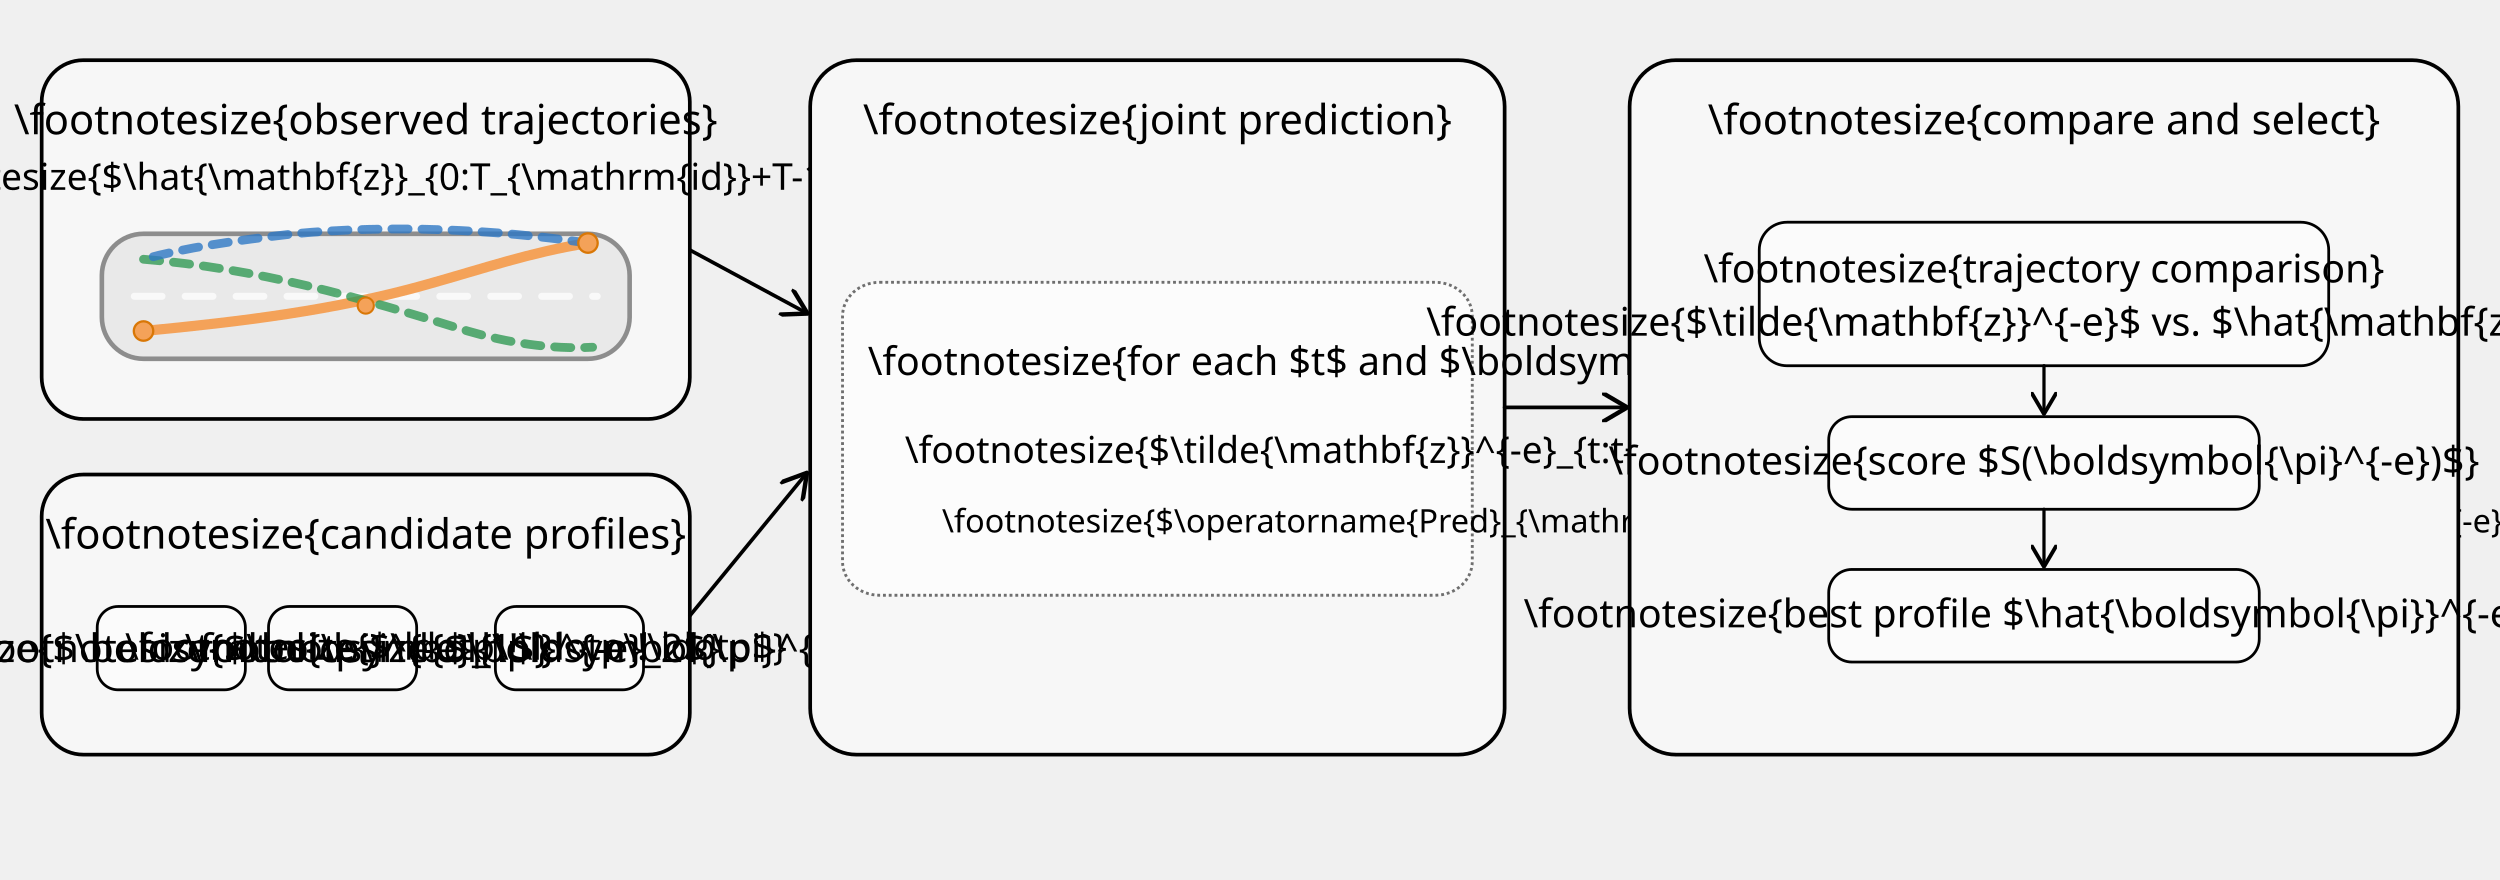
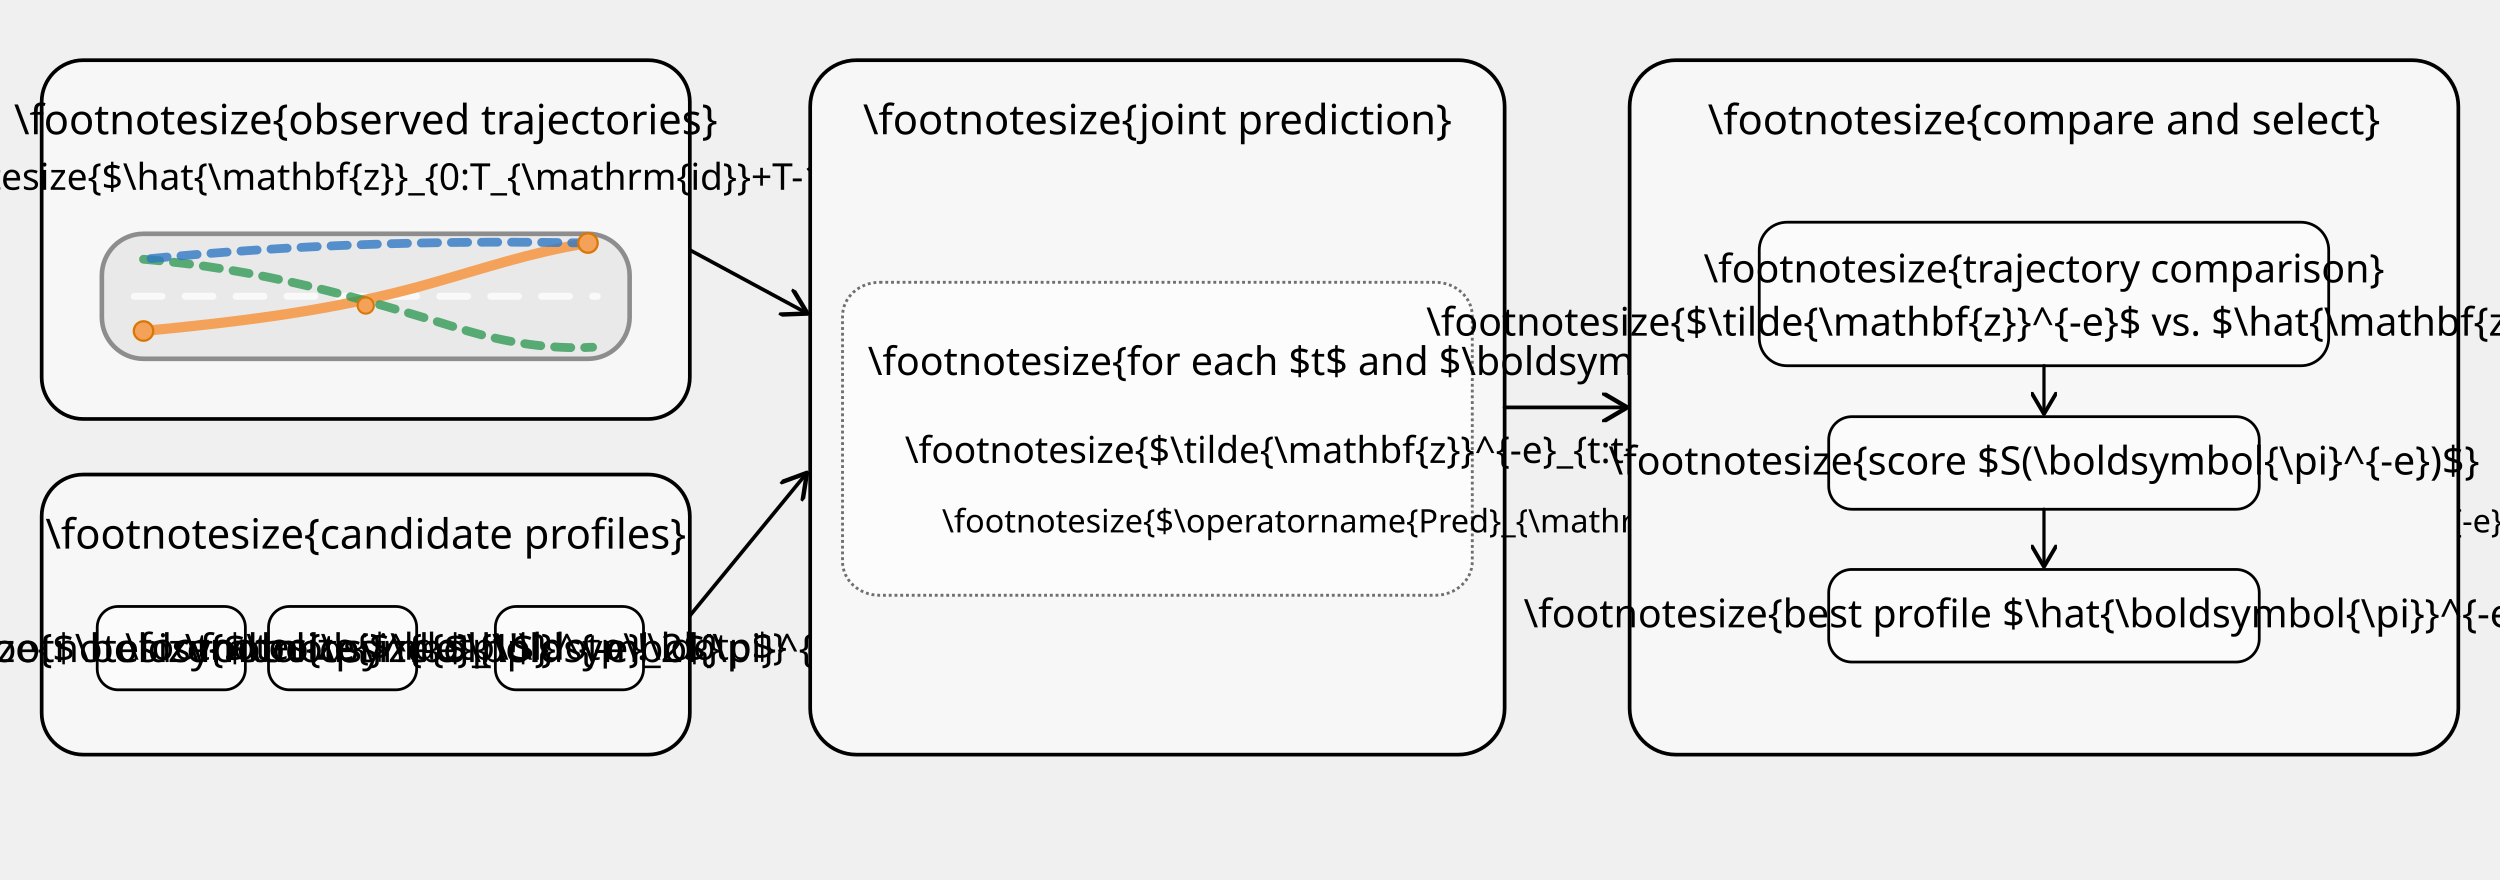
<svg xmlns="http://www.w3.org/2000/svg" width="1080" height="380" viewBox="0 0 1080 380" version="1.1" id="svg346">
  <defs id="defs260">
    <marker id="arrow" markerWidth="8" markerHeight="8" refX="6.2" refY="4" orient="auto" markerUnits="strokeWidth">
      <path d="M 0 0 L 6.8 4 L 0 8" style="fill:none;stroke:#000000;stroke-width:1.2;stroke-linecap:round;stroke-linejoin:round" id="path257" />
    </marker>
  </defs>
  <g id="observation-panel">
    <rect x="18" y="26" width="280" height="155" rx="18" ry="18" style="fill:#f7f7f7;stroke:#000000;stroke-width:1.6" id="rect262" />
    <text x="158" y="58" text-anchor="middle" style="font-family:Sans;font-size:18px" id="text264">\footnotesize{observed trajectories}</text>
    <text x="158" y="82" text-anchor="middle" style="font-family:Sans;font-size:16px" id="text266">\footnotesize{$\hat{\mathbf{z}}_{0:T_{\mathrm{id}}+T-1}$}</text>
    <rect x="44" y="101" width="228" height="54" rx="18" ry="18" style="fill:#e9e9e9;stroke:#8d8d8d;stroke-width:2.0" id="rect268" />
    <line x1="58" y1="128" x2="258" y2="128" style="stroke:#f9f9f9;stroke-width:3;stroke-dasharray:12,10;stroke-linecap:round" id="line270" />
    <path d="M 62 143 C 104 139, 145 134, 184 123 C 209 116, 229 109, 254 105" style="fill:none;stroke:#f4a259;stroke-width:4.4;stroke-linecap:round" id="path272" />
    <path d="M 62 112 C 111 116, 154 128, 202 143 C 219 148, 238 151, 256 150" style="fill:none;stroke:#329a55;stroke-width:3.8;stroke-linecap:round;stroke-dasharray:7,6;stroke-opacity:0.8" id="path274" />
-     <path d="M 254 105 C 213 99, 169 97, 127 101 C 101 104, 80 107, 62 112" style="fill:none;stroke:#2f78c4;stroke-width:3.8;stroke-linecap:round;stroke-dasharray:7,6;stroke-opacity:0.8" id="path276" />
+     <path d="m 254,105 c -65.58,-1.311 -127.651,0.727 -192,7" style="fill:none;stroke:#2f78c4;stroke-width:3.8;stroke-linecap:round;stroke-dasharray:7, 6;stroke-opacity:0.8" id="path276" />
    <circle cx="62" cy="143" r="4.2" style="fill:#f4a259;stroke:#d97706;stroke-width:1.0" id="circle278" />
    <circle cx="158" cy="132" r="3.5" style="fill:#f4a259;stroke:#d97706;stroke-width:0.9" id="circle280" />
    <circle cx="254" cy="105" r="4.2" style="fill:#f4a259;stroke:#d97706;stroke-width:1.0" id="circle282" />
  </g>
  <g id="candidate-panel">
    <rect x="18" y="205" width="280" height="121" rx="18" ry="18" style="fill:#f7f7f7;stroke:#000000;stroke-width:1.6" id="rect285" />
    <text x="158" y="237" text-anchor="middle" style="font-family:Sans;font-size:18px" id="text287">\footnotesize{candidate profiles}</text>
    <rect x="42" y="262" width="64" height="36" rx="9" ry="9" style="fill:#fbfbfb;stroke:#000000;stroke-width:1.2" id="rect289" />
    <rect x="116" y="262" width="64" height="36" rx="9" ry="9" style="fill:#fbfbfb;stroke:#000000;stroke-width:1.2" id="rect291" />
    <rect x="214" y="262" width="64" height="36" rx="9" ry="9" style="fill:#fbfbfb;stroke:#000000;stroke-width:1.2" id="rect293" />
    <text x="74" y="286" text-anchor="middle" style="font-family:Sans;font-size:17px" id="text295">\footnotesize{$\boldsymbol{\pi}^{-e}_1$}</text>
    <text x="148" y="286" text-anchor="middle" style="font-family:Sans;font-size:17px" id="text297">\footnotesize{$\boldsymbol{\pi}^{-e}_2$}</text>
    <text x="197" y="285" text-anchor="middle" style="font-family:Sans;font-size:16px" id="text299">\footnotesize{$\ldotp\!\ldotp\!\ldotp$}</text>
    <text x="246" y="286" text-anchor="middle" style="font-family:Sans;font-size:17px" id="text301">\footnotesize{$\boldsymbol{\pi}^{-e}_M$}</text>
  </g>
  <g id="solve-panel">
    <rect x="350" y="26" width="300" height="300" rx="20" ry="20" style="fill:#f7f7f7;stroke:#000000;stroke-width:1.6" id="rect304" />
    <text x="500" y="58" text-anchor="middle" style="font-size:18px;font-family:Sans" id="text306">\footnotesize{joint prediction}</text>
    <rect x="363.971" y="121.964" width="272.057" height="135.191" rx="16.003" ry="14.615" style="fill:#ffffff;fill-opacity:0.62;stroke:#6f6f6f;stroke-width:1.243;stroke-dasharray:1.243, 1.243;stroke-dashoffset:0" id="rect308" />
    <text x="374.893" y="162" style="font-size:17px;font-family:Sans" id="text310">\footnotesize{for each $t$ and $\boldsymbol{\pi}^{-e}$}</text>
    <text x="390.893" y="200" style="font-size:16px;font-family:Sans" id="text312">\footnotesize{$\tilde{\mathbf{z}}^{-e}_{t:t+T-1} =$}</text>
    <text x="406.893" y="230" style="font-size:14px;font-family:Sans" id="text314">\footnotesize{$\operatorname{Pred}_{\mathrm{ord}}(\hat{\mathbf{x}}_t,\ \pi^e,\ \boldsymbol{\pi}^{-e})$}</text>
  </g>
  <g id="score-panel">
    <rect x="704" y="26" width="358" height="300" rx="20" ry="20" style="fill:#f7f7f7;stroke:#000000;stroke-width:1.6" id="rect317" />
    <text x="883" y="58" text-anchor="middle" style="font-family:Sans;font-size:18px" id="text319">\footnotesize{compare and select}</text>
    <rect x="760" y="96" width="246" height="62" rx="12" ry="12" style="fill:#fbfbfb;stroke:#000000;stroke-width:1.2" id="rect321" />
    <text x="883" y="122" text-anchor="middle" style="font-family:Sans;font-size:17px" id="text323">\footnotesize{trajectory comparison}</text>
    <text x="883" y="145" text-anchor="middle" style="font-family:Sans;font-size:17px" id="text325">\footnotesize{$\tilde{\mathbf{z}}^{-e}$ vs. $\hat{\mathbf{z}}^{-e}$}</text>
    <rect x="790" y="180" width="186" height="40" rx="10" ry="10" style="fill:#fbfbfb;stroke:#000000;stroke-width:1.2" id="rect327" />
    <text x="883" y="205" text-anchor="middle" style="font-family:Sans;font-size:17px" id="text329">\footnotesize{score $S(\boldsymbol{\pi}^{-e})$}</text>
    <rect x="790" y="246" width="186" height="40" rx="10" ry="10" style="fill:#fbfbfb;stroke:#000000;stroke-width:1.2" id="rect331" />
    <text x="883" y="271" text-anchor="middle" style="font-family:Sans;font-size:17px" id="text333">\footnotesize{best profile $\hat{\boldsymbol{\pi}}^{-e}$}</text>
  </g>
  <path d="M 298 108 L 348 135" style="fill:none;stroke:#000000;stroke-width:1.6;stroke-linecap:round;marker-end:url(#arrow)" id="path336" />
  <path d="M 298 266 L 348 205" style="fill:none;stroke:#000000;stroke-width:1.6;stroke-linecap:round;marker-end:url(#arrow)" id="path338" />
  <path d="M 650 176 L 702 176" style="fill:none;stroke:#000000;stroke-width:1.6;stroke-linecap:round;marker-end:url(#arrow)" id="path340" />
  <path d="M 883 158 L 883 178" style="fill:none;stroke:#000000;stroke-width:1.4;stroke-linecap:round;marker-end:url(#arrow)" id="path342" />
  <path d="M 883 220 L 883 244" style="fill:none;stroke:#000000;stroke-width:1.4;stroke-linecap:round;marker-end:url(#arrow)" id="path344" />
</svg>
